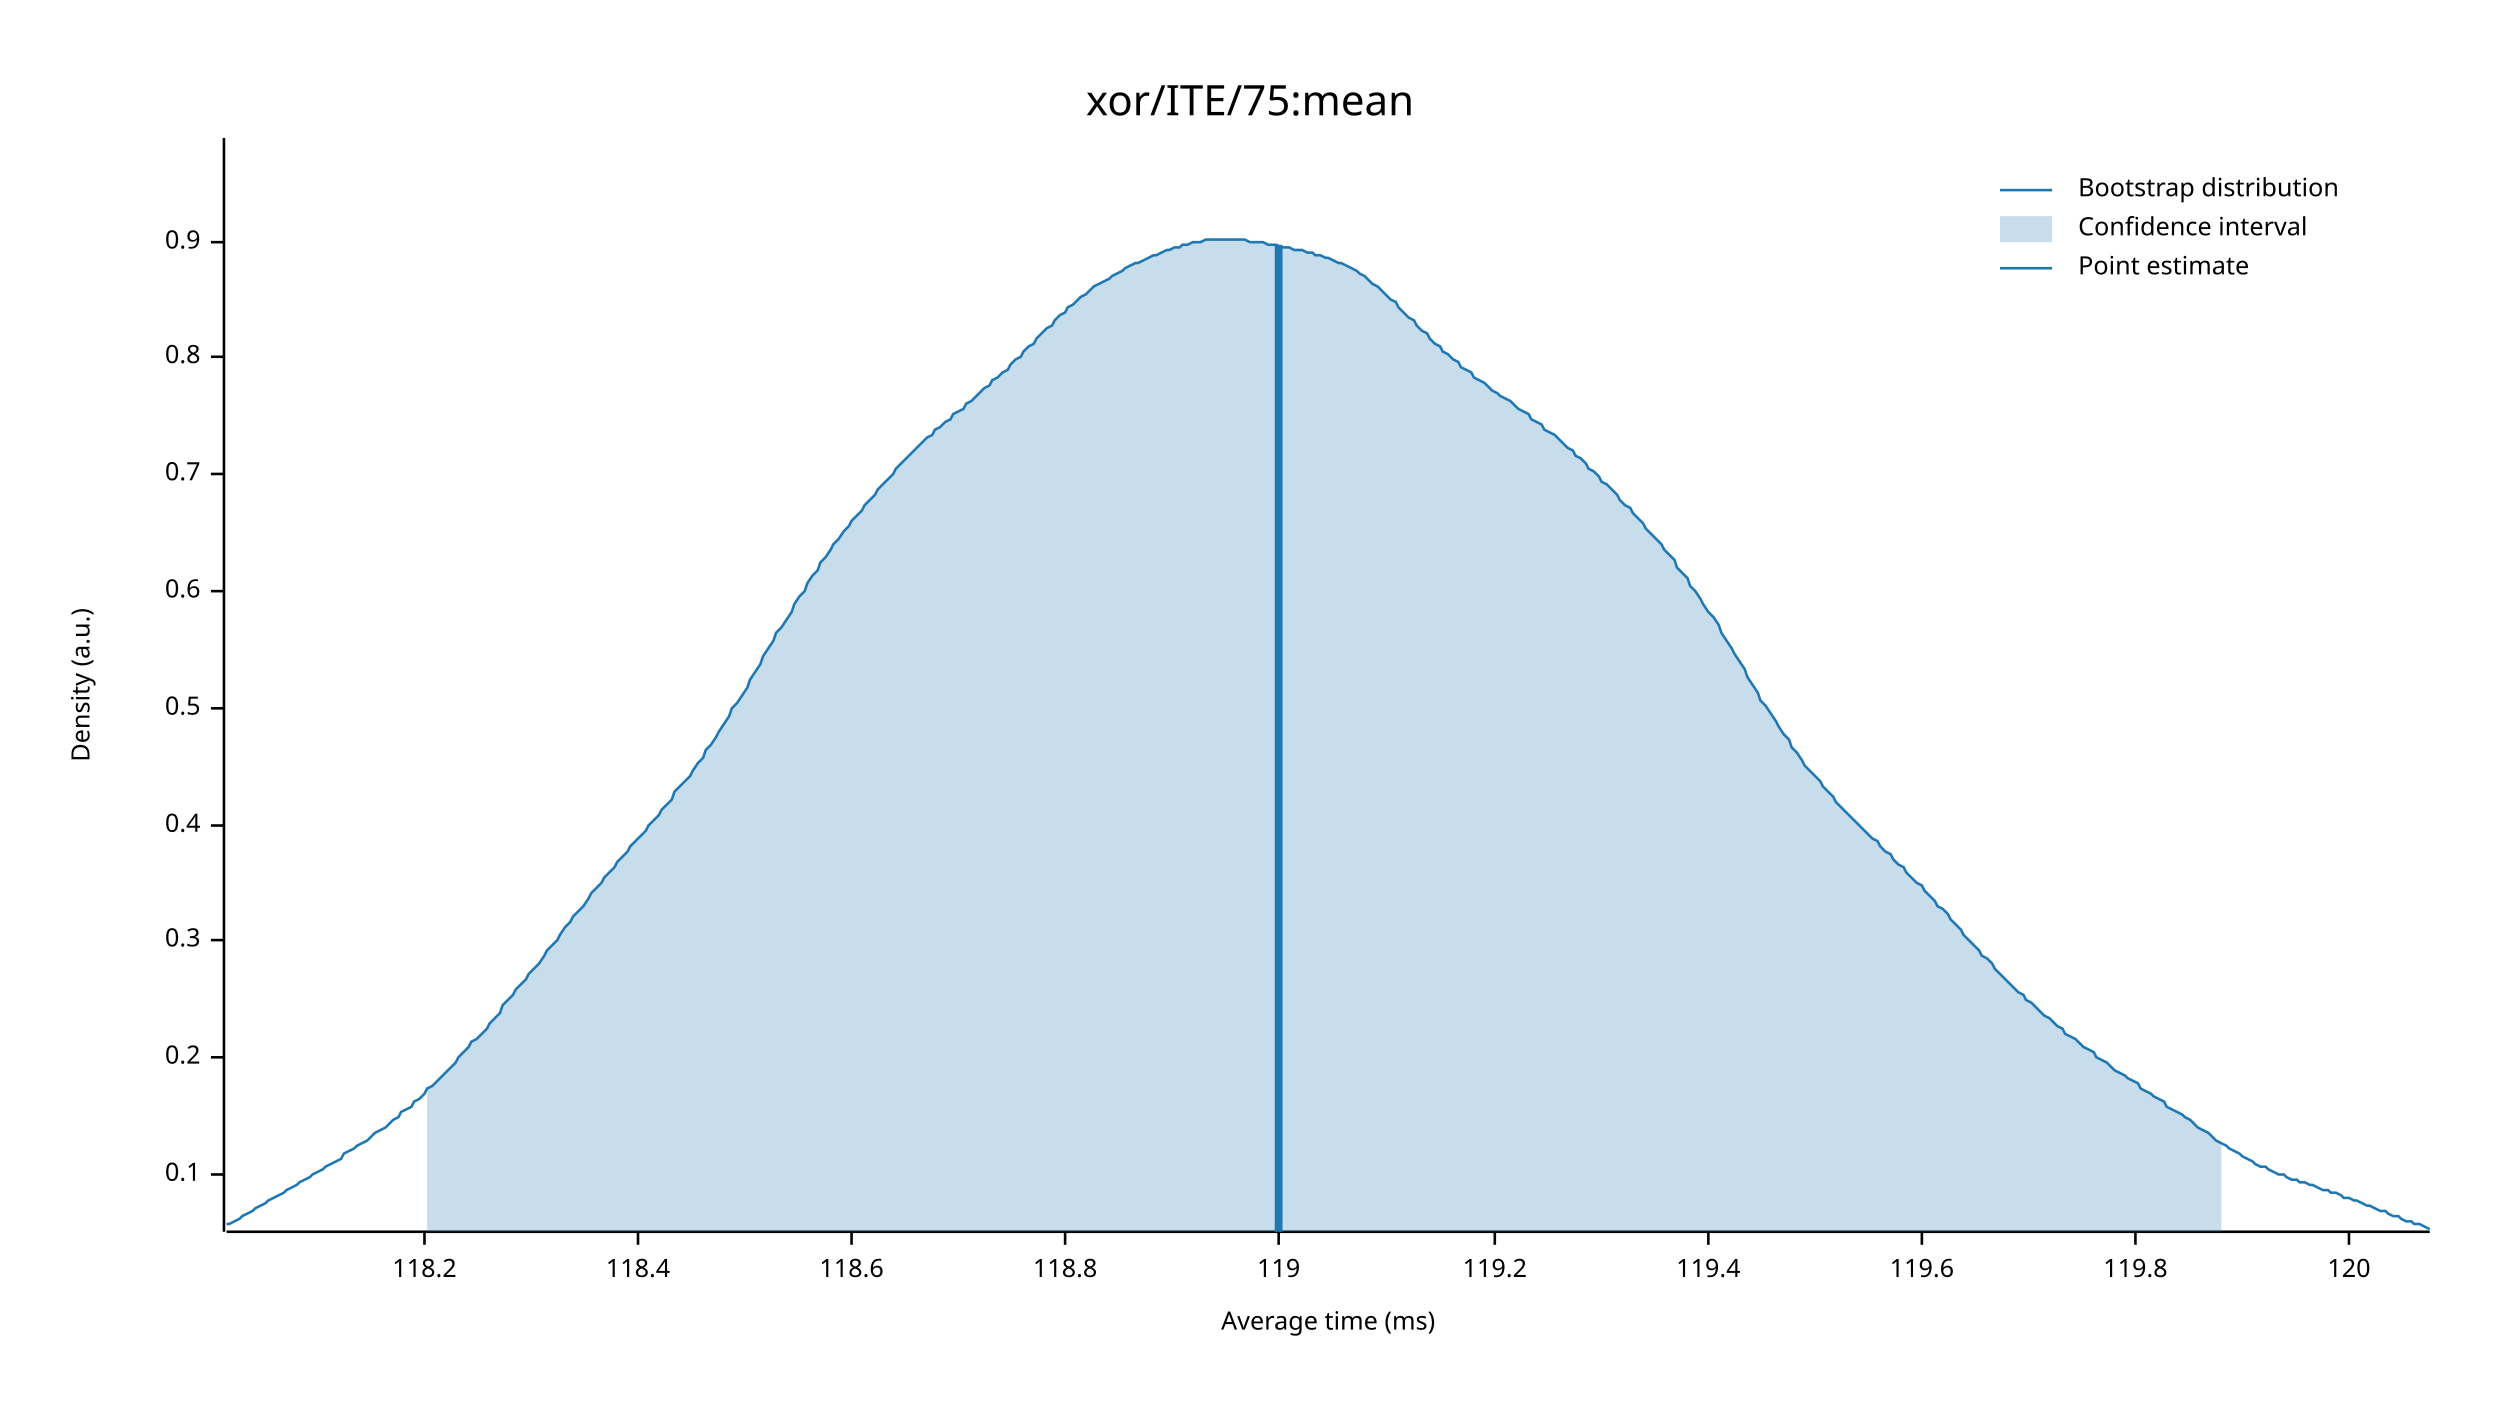
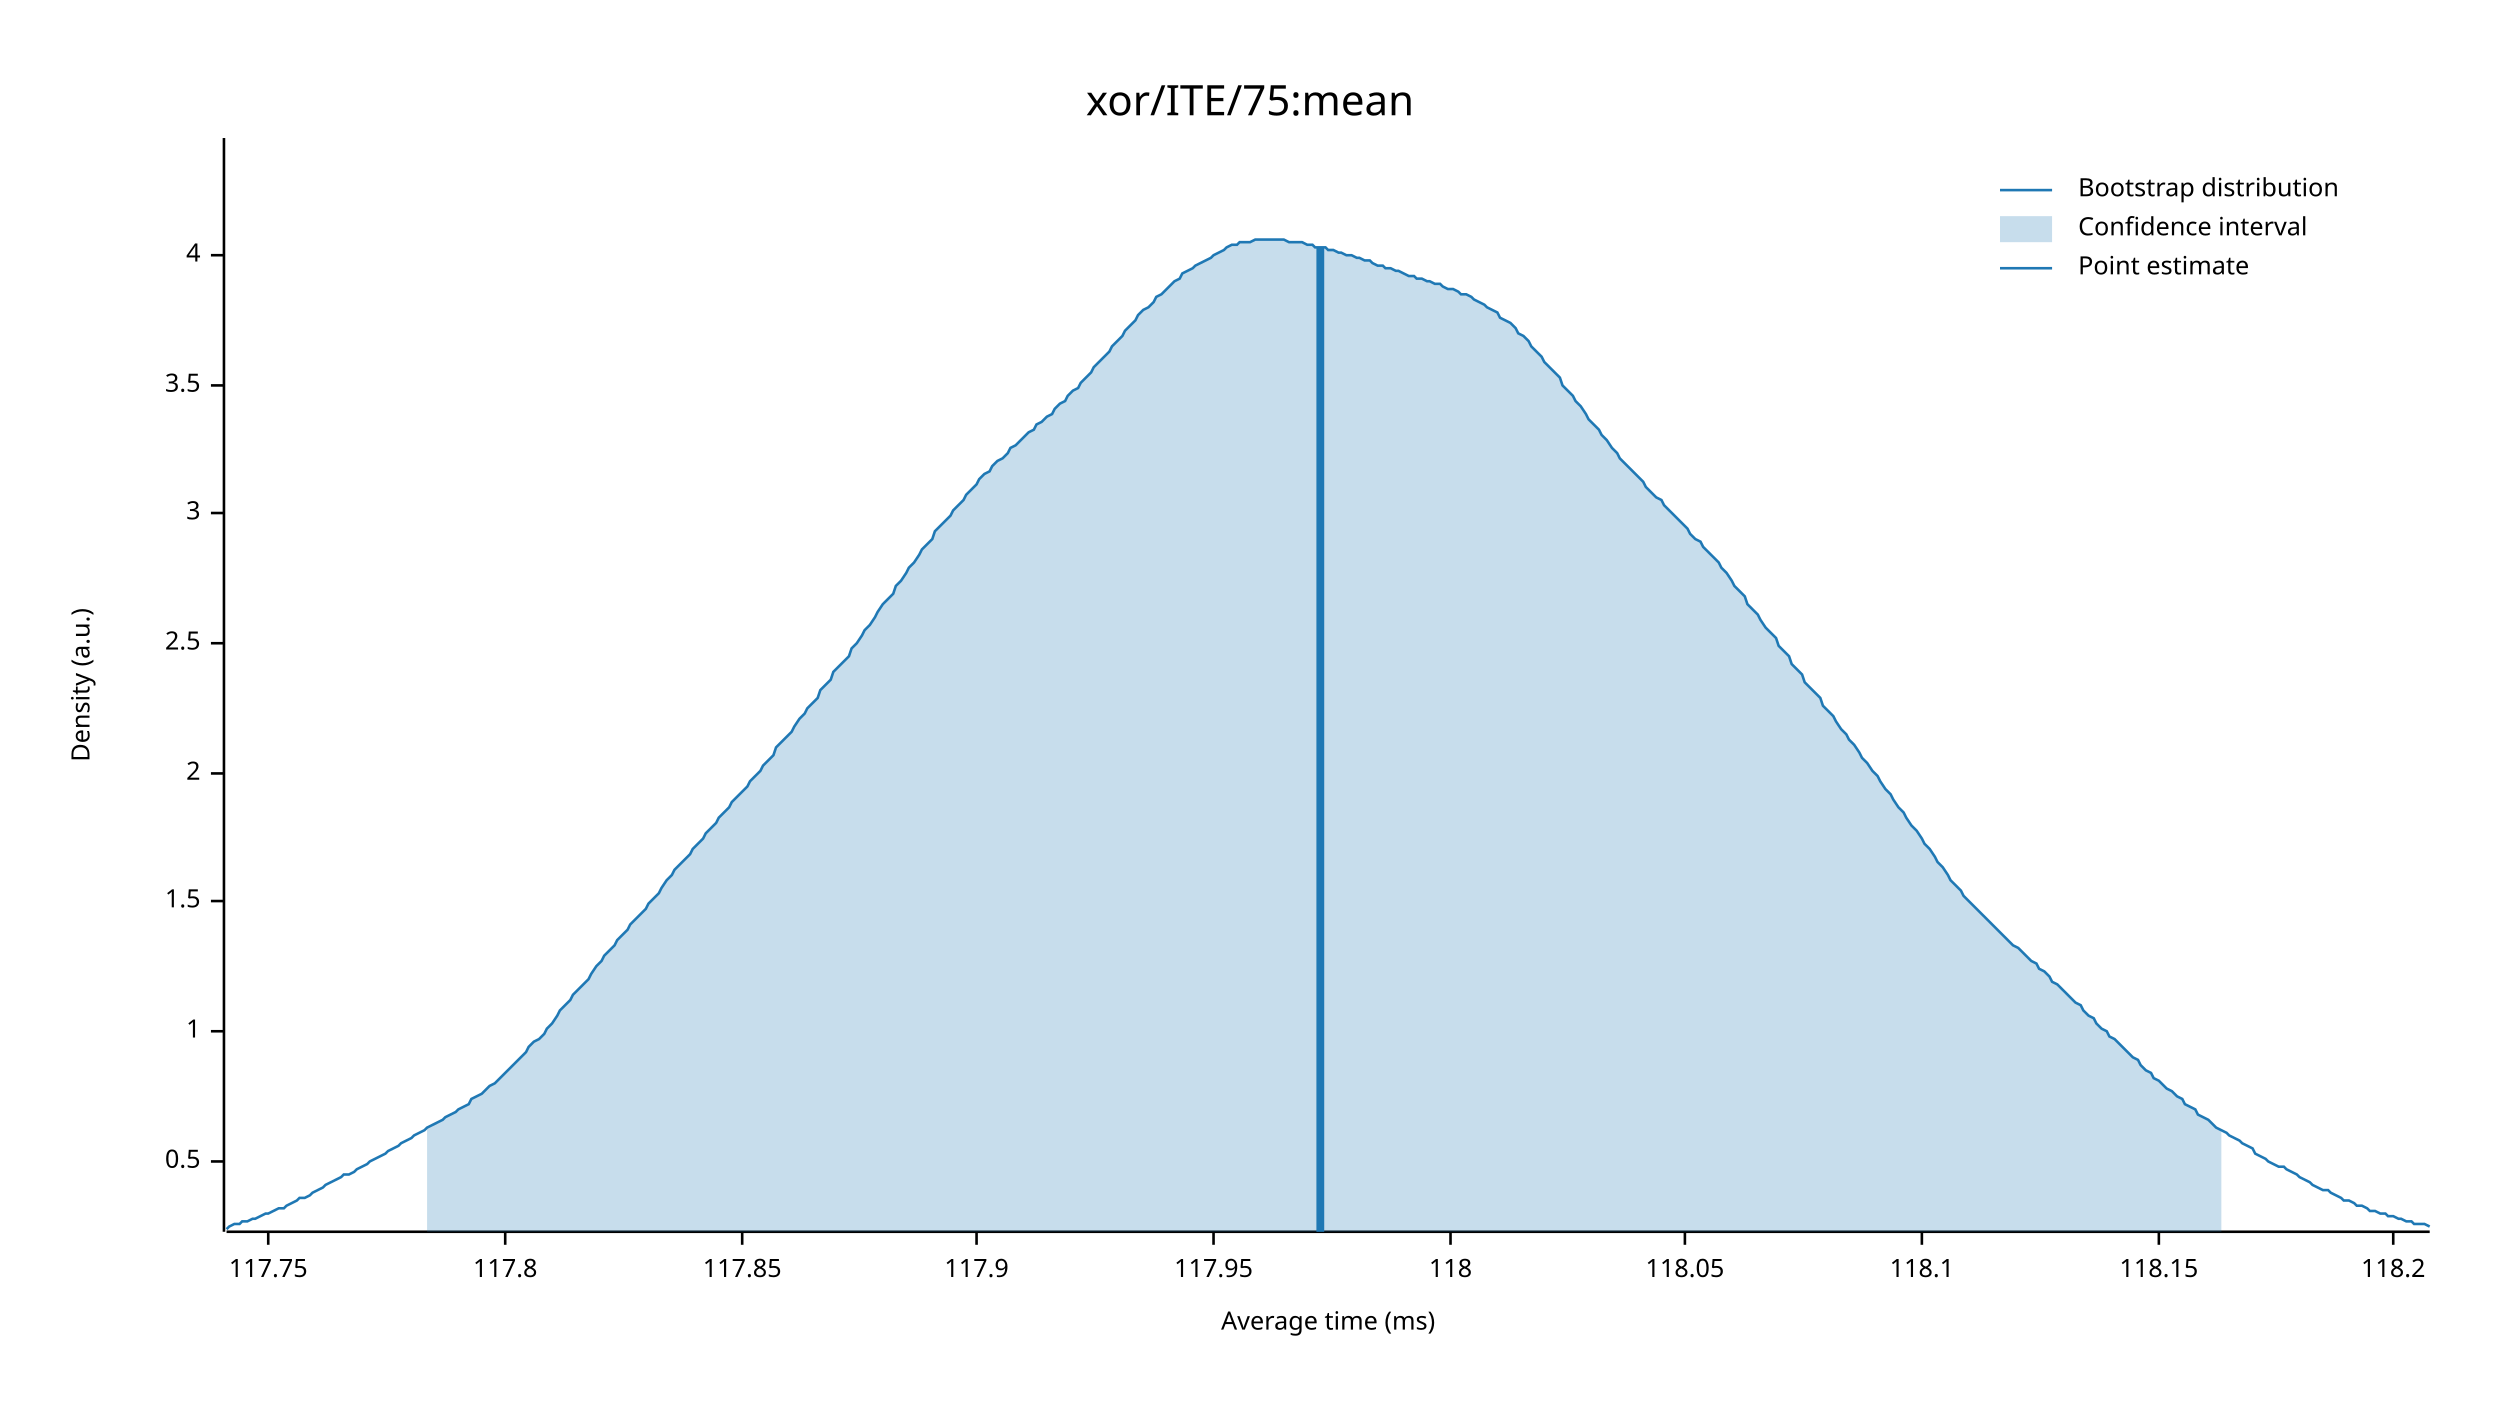
<svg xmlns="http://www.w3.org/2000/svg" width="960" height="540" viewBox="0 0 960 540">
  <text x="480" y="32" dy="0.76em" text-anchor="middle" font-family="sans-serif" font-size="16.129" opacity="1" fill="#000000">
xor/ITE/75:mean
</text>
  <text x="27" y="263" dy="0.76em" text-anchor="middle" font-family="sans-serif" font-size="9.677" opacity="1" fill="#000000" transform="rotate(270, 27, 263)">
Density (a.u.)
</text>
  <text x="510" y="513" dy="-0.5ex" text-anchor="middle" font-family="sans-serif" font-size="9.677" opacity="1" fill="#000000">
Average time (ms)
</text>
  <polyline fill="none" opacity="1" stroke="#000000" stroke-width="1" points="86,53 86,473 " />
-   <text x="77" y="451" dy="0.5ex" text-anchor="end" font-family="sans-serif" font-size="9.677" opacity="1" fill="#000000">
- 0.1
- </text>
-   <polyline fill="none" opacity="1" stroke="#000000" stroke-width="1" points="81,451 86,451 " />
-   <text x="77" y="406" dy="0.5ex" text-anchor="end" font-family="sans-serif" font-size="9.677" opacity="1" fill="#000000">
- 0.2
- </text>
-   <polyline fill="none" opacity="1" stroke="#000000" stroke-width="1" points="81,406 86,406 " />
-   <text x="77" y="361" dy="0.5ex" text-anchor="end" font-family="sans-serif" font-size="9.677" opacity="1" fill="#000000">
- 0.3
- </text>
-   <polyline fill="none" opacity="1" stroke="#000000" stroke-width="1" points="81,361 86,361 " />
-   <text x="77" y="317" dy="0.5ex" text-anchor="end" font-family="sans-serif" font-size="9.677" opacity="1" fill="#000000">
- 0.4
- </text>
-   <polyline fill="none" opacity="1" stroke="#000000" stroke-width="1" points="81,317 86,317 " />
-   <text x="77" y="272" dy="0.5ex" text-anchor="end" font-family="sans-serif" font-size="9.677" opacity="1" fill="#000000">
+   <text x="77" y="446" dy="0.5ex" text-anchor="end" font-family="sans-serif" font-size="9.677" opacity="1" fill="#000000">
0.5
</text>
-   <polyline fill="none" opacity="1" stroke="#000000" stroke-width="1" points="81,272 86,272 " />
-   <text x="77" y="227" dy="0.5ex" text-anchor="end" font-family="sans-serif" font-size="9.677" opacity="1" fill="#000000">
- 0.6
+   <polyline fill="none" opacity="1" stroke="#000000" stroke-width="1" points="81,446 86,446 " />
+   <text x="77" y="396" dy="0.5ex" text-anchor="end" font-family="sans-serif" font-size="9.677" opacity="1" fill="#000000">
+ 1
</text>
-   <polyline fill="none" opacity="1" stroke="#000000" stroke-width="1" points="81,227 86,227 " />
-   <text x="77" y="182" dy="0.5ex" text-anchor="end" font-family="sans-serif" font-size="9.677" opacity="1" fill="#000000">
- 0.7
+   <polyline fill="none" opacity="1" stroke="#000000" stroke-width="1" points="81,396 86,396 " />
+   <text x="77" y="346" dy="0.5ex" text-anchor="end" font-family="sans-serif" font-size="9.677" opacity="1" fill="#000000">
+ 1.5
</text>
-   <polyline fill="none" opacity="1" stroke="#000000" stroke-width="1" points="81,182 86,182 " />
-   <text x="77" y="137" dy="0.5ex" text-anchor="end" font-family="sans-serif" font-size="9.677" opacity="1" fill="#000000">
- 0.8
+   <polyline fill="none" opacity="1" stroke="#000000" stroke-width="1" points="81,346 86,346 " />
+   <text x="77" y="297" dy="0.5ex" text-anchor="end" font-family="sans-serif" font-size="9.677" opacity="1" fill="#000000">
+ 2
</text>
-   <polyline fill="none" opacity="1" stroke="#000000" stroke-width="1" points="81,137 86,137 " />
-   <text x="77" y="93" dy="0.5ex" text-anchor="end" font-family="sans-serif" font-size="9.677" opacity="1" fill="#000000">
- 0.9
+   <polyline fill="none" opacity="1" stroke="#000000" stroke-width="1" points="81,297 86,297 " />
+   <text x="77" y="247" dy="0.5ex" text-anchor="end" font-family="sans-serif" font-size="9.677" opacity="1" fill="#000000">
+ 2.5
</text>
-   <polyline fill="none" opacity="1" stroke="#000000" stroke-width="1" points="81,93 86,93 " />
+   <polyline fill="none" opacity="1" stroke="#000000" stroke-width="1" points="81,247 86,247 " />
+   <text x="77" y="197" dy="0.5ex" text-anchor="end" font-family="sans-serif" font-size="9.677" opacity="1" fill="#000000">
+ 3
+ </text>
+   <polyline fill="none" opacity="1" stroke="#000000" stroke-width="1" points="81,197 86,197 " />
+   <text x="77" y="148" dy="0.5ex" text-anchor="end" font-family="sans-serif" font-size="9.677" opacity="1" fill="#000000">
+ 3.5
+ </text>
+   <polyline fill="none" opacity="1" stroke="#000000" stroke-width="1" points="81,148 86,148 " />
+   <text x="77" y="98" dy="0.5ex" text-anchor="end" font-family="sans-serif" font-size="9.677" opacity="1" fill="#000000">
+ 4
+ </text>
+   <polyline fill="none" opacity="1" stroke="#000000" stroke-width="1" points="81,98 86,98 " />
  <polyline fill="none" opacity="1" stroke="#000000" stroke-width="1" points="87,473 933,473 " />
-   <text x="163" y="483" dy="0.76em" text-anchor="middle" font-family="sans-serif" font-size="9.677" opacity="1" fill="#000000">
+   <text x="103" y="483" dy="0.76em" text-anchor="middle" font-family="sans-serif" font-size="9.677" opacity="1" fill="#000000">
+ 117.75
+ </text>
+   <polyline fill="none" opacity="1" stroke="#000000" stroke-width="1" points="103,473 103,478 " />
+   <text x="194" y="483" dy="0.76em" text-anchor="middle" font-family="sans-serif" font-size="9.677" opacity="1" fill="#000000">
+ 117.8
+ </text>
+   <polyline fill="none" opacity="1" stroke="#000000" stroke-width="1" points="194,473 194,478 " />
+   <text x="285" y="483" dy="0.76em" text-anchor="middle" font-family="sans-serif" font-size="9.677" opacity="1" fill="#000000">
+ 117.85
+ </text>
+   <polyline fill="none" opacity="1" stroke="#000000" stroke-width="1" points="285,473 285,478 " />
+   <text x="375" y="483" dy="0.76em" text-anchor="middle" font-family="sans-serif" font-size="9.677" opacity="1" fill="#000000">
+ 117.9
+ </text>
+   <polyline fill="none" opacity="1" stroke="#000000" stroke-width="1" points="375,473 375,478 " />
+   <text x="466" y="483" dy="0.76em" text-anchor="middle" font-family="sans-serif" font-size="9.677" opacity="1" fill="#000000">
+ 117.95
+ </text>
+   <polyline fill="none" opacity="1" stroke="#000000" stroke-width="1" points="466,473 466,478 " />
+   <text x="557" y="483" dy="0.76em" text-anchor="middle" font-family="sans-serif" font-size="9.677" opacity="1" fill="#000000">
+ 118
+ </text>
+   <polyline fill="none" opacity="1" stroke="#000000" stroke-width="1" points="557,473 557,478 " />
+   <text x="647" y="483" dy="0.76em" text-anchor="middle" font-family="sans-serif" font-size="9.677" opacity="1" fill="#000000">
+ 118.05
+ </text>
+   <polyline fill="none" opacity="1" stroke="#000000" stroke-width="1" points="647,473 647,478 " />
+   <text x="738" y="483" dy="0.76em" text-anchor="middle" font-family="sans-serif" font-size="9.677" opacity="1" fill="#000000">
+ 118.1
+ </text>
+   <polyline fill="none" opacity="1" stroke="#000000" stroke-width="1" points="738,473 738,478 " />
+   <text x="829" y="483" dy="0.76em" text-anchor="middle" font-family="sans-serif" font-size="9.677" opacity="1" fill="#000000">
+ 118.15
+ </text>
+   <polyline fill="none" opacity="1" stroke="#000000" stroke-width="1" points="829,473 829,478 " />
+   <text x="919" y="483" dy="0.76em" text-anchor="middle" font-family="sans-serif" font-size="9.677" opacity="1" fill="#000000">
118.2
</text>
-   <polyline fill="none" opacity="1" stroke="#000000" stroke-width="1" points="163,473 163,478 " />
-   <text x="245" y="483" dy="0.76em" text-anchor="middle" font-family="sans-serif" font-size="9.677" opacity="1" fill="#000000">
- 118.4
- </text>
-   <polyline fill="none" opacity="1" stroke="#000000" stroke-width="1" points="245,473 245,478 " />
-   <text x="327" y="483" dy="0.76em" text-anchor="middle" font-family="sans-serif" font-size="9.677" opacity="1" fill="#000000">
- 118.6
- </text>
-   <polyline fill="none" opacity="1" stroke="#000000" stroke-width="1" points="327,473 327,478 " />
-   <text x="409" y="483" dy="0.76em" text-anchor="middle" font-family="sans-serif" font-size="9.677" opacity="1" fill="#000000">
- 118.8
- </text>
-   <polyline fill="none" opacity="1" stroke="#000000" stroke-width="1" points="409,473 409,478 " />
-   <text x="491" y="483" dy="0.76em" text-anchor="middle" font-family="sans-serif" font-size="9.677" opacity="1" fill="#000000">
- 119
- </text>
-   <polyline fill="none" opacity="1" stroke="#000000" stroke-width="1" points="491,473 491,478 " />
-   <text x="574" y="483" dy="0.76em" text-anchor="middle" font-family="sans-serif" font-size="9.677" opacity="1" fill="#000000">
- 119.2
- </text>
-   <polyline fill="none" opacity="1" stroke="#000000" stroke-width="1" points="574,473 574,478 " />
-   <text x="656" y="483" dy="0.76em" text-anchor="middle" font-family="sans-serif" font-size="9.677" opacity="1" fill="#000000">
- 119.4
- </text>
-   <polyline fill="none" opacity="1" stroke="#000000" stroke-width="1" points="656,473 656,478 " />
-   <text x="738" y="483" dy="0.76em" text-anchor="middle" font-family="sans-serif" font-size="9.677" opacity="1" fill="#000000">
- 119.6
- </text>
-   <polyline fill="none" opacity="1" stroke="#000000" stroke-width="1" points="738,473 738,478 " />
-   <text x="820" y="483" dy="0.76em" text-anchor="middle" font-family="sans-serif" font-size="9.677" opacity="1" fill="#000000">
- 119.8
- </text>
-   <polyline fill="none" opacity="1" stroke="#000000" stroke-width="1" points="820,473 820,478 " />
-   <text x="902" y="483" dy="0.76em" text-anchor="middle" font-family="sans-serif" font-size="9.677" opacity="1" fill="#000000">
- 120
- </text>
-   <polyline fill="none" opacity="1" stroke="#000000" stroke-width="1" points="902,473 902,478 " />
-   <polyline fill="none" opacity="1" stroke="#1F78B4" stroke-width="1" points="87,470 88,470 90,469 92,468 93,467 95,466 97,465 98,464 100,463 102,462 103,461 105,460 107,459 109,458 110,457 112,456 114,455 115,454 117,453 119,452 120,451 122,450 124,449 125,448 127,447 129,446 131,445 132,443 134,442 136,441 137,440 139,439 141,438 142,437 144,435 146,434 148,433 149,432 151,430 153,429 154,427 156,426 158,425 159,423 161,422 163,420 164,418 166,417 168,415 170,413 171,412 173,410 175,408 176,406 178,404 180,402 181,400 183,399 185,397 187,395 188,393 190,391 192,389 193,386 195,384 197,382 198,380 200,378 202,376 203,374 205,372 207,370 209,367 210,365 212,363 214,361 215,359 217,356 219,354 220,352 222,350 224,348 226,345 227,343 229,341 231,339 232,337 234,335 236,333 237,331 239,329 241,327 242,325 244,323 246,321 248,319 249,317 251,315 253,313 254,311 256,309 258,307 259,304 261,302 263,300 265,298 266,296 268,293 270,291 271,288 273,286 275,283 276,281 278,278 280,275 281,272 283,270 285,267 287,264 288,261 290,258 292,255 293,252 295,249 297,246 298,243 300,241 302,238 304,235 305,232 307,229 309,227 310,224 312,221 314,219 315,216 317,214 319,211 320,209 322,207 324,204 326,202 327,200 329,198 331,196 332,194 334,192 336,190 337,188 339,186 341,184 343,182 344,180 346,178 348,176 349,175 351,173 353,171 354,170 356,168 358,167 359,165 361,164 363,162 365,161 366,159 368,158 370,157 371,155 373,154 375,152 376,151 378,149 380,148 381,146 383,145 385,143 387,142 388,140 390,138 392,137 393,135 395,133 397,132 398,130 400,128 402,126 404,125 405,123 407,121 409,120 410,118 412,117 414,115 415,114 417,113 419,111 420,110 422,109 424,108 426,107 427,106 429,105 431,104 432,103 434,102 436,101 437,101 439,100 441,99 443,98 444,98 446,97 448,96 449,96 451,95 453,95 454,94 456,94 458,93 459,93 461,93 463,92 465,92 466,92 468,92 470,92 471,92 473,92 475,92 476,92 478,92 480,93 482,93 483,93 485,93 487,94 488,94 490,94 492,95 493,95 495,95 497,96 498,96 500,96 502,97 504,97 505,98 507,98 509,99 510,99 512,100 514,101 515,101 517,102 519,103 521,104 522,105 524,106 526,108 527,109 529,110 531,112 532,113 534,115 536,116 537,118 539,120 541,122 543,123 544,125 546,127 548,128 549,130 551,132 553,133 554,135 556,136 558,138 560,139 561,141 563,142 565,143 566,145 568,146 570,147 571,148 573,150 575,151 576,152 578,153 580,154 582,156 583,157 585,158 587,159 588,161 590,162 592,163 593,165 595,166 597,167 599,169 600,170 602,172 604,173 605,175 607,176 609,178 610,180 612,181 614,183 615,185 617,186 619,188 621,190 622,192 624,194 626,195 627,197 629,199 631,201 632,203 634,205 636,207 638,209 639,211 641,213 643,215 644,218 646,220 648,222 649,225 651,227 653,230 654,232 656,235 658,237 660,240 661,243 663,246 665,249 666,251 668,254 670,257 671,260 673,263 675,266 676,269 678,271 680,274 682,277 683,279 685,282 687,284 688,287 690,289 692,292 693,294 695,296 697,298 699,300 700,302 702,304 704,306 705,308 707,310 709,312 710,313 712,315 714,317 715,318 717,320 719,322 721,323 722,325 724,327 726,328 727,330 729,332 731,333 732,335 734,337 736,339 738,340 739,342 741,344 743,346 744,348 746,349 748,351 749,353 751,355 753,357 754,359 756,361 758,363 760,365 761,367 763,368 765,370 766,372 768,374 770,376 771,377 773,379 775,381 777,382 778,384 780,385 782,387 783,388 785,390 787,391 788,392 790,394 792,395 793,397 795,398 797,399 799,401 800,402 802,403 804,404 805,406 807,407 809,408 810,409 812,411 814,412 816,413 817,414 819,415 821,416 822,418 824,419 826,420 827,421 829,422 831,423 832,425 834,426 836,427 838,428 839,429 841,430 843,432 844,433 846,434 848,435 849,436 851,438 853,439 855,440 856,441 858,442 860,443 861,444 863,445 865,446 866,447 868,448 870,448 871,449 873,450 875,451 877,451 878,452 880,453 882,453 883,454 885,454 887,455 888,455 890,456 892,457 894,457 895,458 897,458 899,459 900,460 902,460 904,461 905,461 907,462 909,463 910,463 912,464 914,465 916,465 917,466 919,467 921,467 922,468 924,469 926,469 927,470 929,470 931,471 933,472 " />
-   <polygon opacity="0.25" fill="#1F78B4" points="164,418 166,417 168,415 170,413 171,412 173,410 175,408 176,406 178,404 180,402 181,400 183,399 185,397 187,395 188,393 190,391 192,389 193,386 195,384 197,382 198,380 200,378 202,376 203,374 205,372 207,370 209,367 210,365 212,363 214,361 215,359 217,356 219,354 220,352 222,350 224,348 226,345 227,343 229,341 231,339 232,337 234,335 236,333 237,331 239,329 241,327 242,325 244,323 246,321 248,319 249,317 251,315 253,313 254,311 256,309 258,307 259,304 261,302 263,300 265,298 266,296 268,293 270,291 271,288 273,286 275,283 276,281 278,278 280,275 281,272 283,270 285,267 287,264 288,261 290,258 292,255 293,252 295,249 297,246 298,243 300,241 302,238 304,235 305,232 307,229 309,227 310,224 312,221 314,219 315,216 317,214 319,211 320,209 322,207 324,204 326,202 327,200 329,198 331,196 332,194 334,192 336,190 337,188 339,186 341,184 343,182 344,180 346,178 348,176 349,175 351,173 353,171 354,170 356,168 358,167 359,165 361,164 363,162 365,161 366,159 368,158 370,157 371,155 373,154 375,152 376,151 378,149 380,148 381,146 383,145 385,143 387,142 388,140 390,138 392,137 393,135 395,133 397,132 398,130 400,128 402,126 404,125 405,123 407,121 409,120 410,118 412,117 414,115 415,114 417,113 419,111 420,110 422,109 424,108 426,107 427,106 429,105 431,104 432,103 434,102 436,101 437,101 439,100 441,99 443,98 444,98 446,97 448,96 449,96 451,95 453,95 454,94 456,94 458,93 459,93 461,93 463,92 465,92 466,92 468,92 470,92 471,92 473,92 475,92 476,92 478,92 480,93 482,93 483,93 485,93 487,94 488,94 490,94 492,95 493,95 495,95 497,96 498,96 500,96 502,97 504,97 505,98 507,98 509,99 510,99 512,100 514,101 515,101 517,102 519,103 521,104 522,105 524,106 526,108 527,109 529,110 531,112 532,113 534,115 536,116 537,118 539,120 541,122 543,123 544,125 546,127 548,128 549,130 551,132 553,133 554,135 556,136 558,138 560,139 561,141 563,142 565,143 566,145 568,146 570,147 571,148 573,150 575,151 576,152 578,153 580,154 582,156 583,157 585,158 587,159 588,161 590,162 592,163 593,165 595,166 597,167 599,169 600,170 602,172 604,173 605,175 607,176 609,178 610,180 612,181 614,183 615,185 617,186 619,188 621,190 622,192 624,194 626,195 627,197 629,199 631,201 632,203 634,205 636,207 638,209 639,211 641,213 643,215 644,218 646,220 648,222 649,225 651,227 653,230 654,232 656,235 658,237 660,240 661,243 663,246 665,249 666,251 668,254 670,257 671,260 673,263 675,266 676,269 678,271 680,274 682,277 683,279 685,282 687,284 688,287 690,289 692,292 693,294 695,296 697,298 699,300 700,302 702,304 704,306 705,308 707,310 709,312 710,313 712,315 714,317 715,318 717,320 719,322 721,323 722,325 724,327 726,328 727,330 729,332 731,333 732,335 734,337 736,339 738,340 739,342 741,344 743,346 744,348 746,349 748,351 749,353 751,355 753,357 754,359 756,361 758,363 760,365 761,367 763,368 765,370 766,372 768,374 770,376 771,377 773,379 775,381 777,382 778,384 780,385 782,387 783,388 785,390 787,391 788,392 790,394 792,395 793,397 795,398 797,399 799,401 800,402 802,403 804,404 805,406 807,407 809,408 810,409 812,411 814,412 816,413 817,414 819,415 821,416 822,418 824,419 826,420 827,421 829,422 831,423 832,425 834,426 836,427 838,428 839,429 841,430 843,432 844,433 846,434 848,435 849,436 851,438 853,439 853,473 164,473 " />
-   <polyline fill="none" opacity="1" stroke="#1F78B4" stroke-width="3" points="491,473 491,94 " />
+   <polyline fill="none" opacity="1" stroke="#000000" stroke-width="1" points="919,473 919,478 " />
+   <polyline fill="none" opacity="1" stroke="#1F78B4" stroke-width="1" points="87,472 88,471 90,470 92,470 93,469 95,469 97,468 98,468 100,467 102,466 103,466 105,465 107,464 109,464 110,463 112,462 114,461 115,460 117,460 119,459 120,458 122,457 124,456 125,455 127,454 129,453 131,452 132,451 134,451 136,450 137,449 139,448 141,447 142,446 144,445 146,444 148,443 149,442 151,441 153,440 154,439 156,438 158,437 159,436 161,435 163,434 164,433 166,432 168,431 170,430 171,429 173,428 175,427 176,426 178,425 180,424 181,422 183,421 185,420 187,418 188,417 190,416 192,414 193,413 195,411 197,409 198,408 200,406 202,404 203,402 205,400 207,399 209,397 210,395 212,393 214,390 215,388 217,386 219,384 220,382 222,380 224,378 226,376 227,374 229,371 231,369 232,367 234,365 236,363 237,361 239,359 241,357 242,355 244,353 246,351 248,349 249,347 251,345 253,343 254,341 256,338 258,336 259,334 261,332 263,330 265,328 266,326 268,324 270,322 271,320 273,318 275,316 276,314 278,312 280,310 281,308 283,306 285,304 287,302 288,300 290,298 292,296 293,294 295,292 297,290 298,287 300,285 302,283 304,281 305,279 307,276 309,274 310,272 312,270 314,268 315,265 317,263 319,261 320,258 322,256 324,254 326,252 327,249 329,247 331,244 332,242 334,240 336,237 337,235 339,232 341,230 343,228 344,225 346,223 348,220 349,218 351,216 353,213 354,211 356,209 358,207 359,204 361,202 363,200 365,198 366,196 368,194 370,192 371,190 373,188 375,186 376,184 378,182 380,181 381,179 383,177 385,176 387,174 388,172 390,171 392,169 393,168 395,166 397,165 398,163 400,162 402,160 404,159 405,157 407,155 409,154 410,152 412,150 414,149 415,147 417,145 419,143 420,141 422,139 424,137 426,135 427,133 429,131 431,129 432,127 434,125 436,123 437,121 439,119 441,118 443,116 444,114 446,113 448,111 449,110 451,108 453,107 454,105 456,104 458,103 459,102 461,101 463,100 465,99 466,98 468,97 470,96 471,95 473,94 475,94 476,93 478,93 480,93 482,92 483,92 485,92 487,92 488,92 490,92 492,92 493,92 495,93 497,93 498,93 500,93 502,94 504,94 505,95 507,95 509,95 510,96 512,96 514,97 515,97 517,98 519,98 521,99 522,99 524,100 526,100 527,101 529,102 531,102 532,103 534,103 536,104 537,104 539,105 541,106 543,106 544,107 546,107 548,108 549,108 551,109 553,109 554,110 556,111 558,111 560,112 561,113 563,113 565,114 566,115 568,116 570,117 571,118 573,119 575,120 576,122 578,123 580,124 582,126 583,128 585,129 587,131 588,133 590,135 592,137 593,139 595,141 597,143 599,145 600,148 602,150 604,152 605,154 607,156 609,159 610,161 612,163 614,165 615,167 617,169 619,172 621,174 622,176 624,178 626,180 627,181 629,183 631,185 632,187 634,189 636,191 638,192 639,194 641,196 643,198 644,199 646,201 648,203 649,205 651,207 653,208 654,210 656,212 658,214 660,216 661,218 663,220 665,223 666,225 668,227 670,229 671,232 673,234 675,236 676,238 678,241 680,243 682,245 683,248 685,250 687,252 688,255 690,257 692,259 693,262 695,264 697,266 699,268 700,271 702,273 704,275 705,277 707,280 709,282 710,284 712,286 714,289 715,291 717,293 719,296 721,298 722,300 724,303 726,305 727,307 729,310 731,312 732,314 734,317 736,319 738,322 739,324 741,326 743,329 744,331 746,333 748,336 749,338 751,340 753,342 754,344 756,346 758,348 760,350 761,351 763,353 765,355 766,356 768,358 770,360 771,361 773,363 775,364 777,366 778,367 780,369 782,370 783,372 785,373 787,375 788,377 790,378 792,380 793,381 795,383 797,385 799,386 800,388 802,390 804,391 805,393 807,395 809,396 810,398 812,399 814,401 816,403 817,404 819,406 821,407 822,409 824,411 826,412 827,414 829,415 831,417 832,418 834,419 836,421 838,422 839,424 841,425 843,426 844,428 846,429 848,430 849,431 851,433 853,434 855,435 856,436 858,437 860,438 861,439 863,440 865,441 866,443 868,444 870,445 871,446 873,447 875,448 877,448 878,449 880,450 882,451 883,452 885,453 887,454 888,455 890,456 892,457 894,457 895,458 897,459 899,460 900,461 902,461 904,462 905,463 907,463 909,464 910,465 912,465 914,466 916,466 917,467 919,467 921,468 922,468 924,469 926,469 927,470 929,470 931,470 933,471 " />
+   <polygon opacity="0.25" fill="#1F78B4" points="164,433 166,432 168,431 170,430 171,429 173,428 175,427 176,426 178,425 180,424 181,422 183,421 185,420 187,418 188,417 190,416 192,414 193,413 195,411 197,409 198,408 200,406 202,404 203,402 205,400 207,399 209,397 210,395 212,393 214,390 215,388 217,386 219,384 220,382 222,380 224,378 226,376 227,374 229,371 231,369 232,367 234,365 236,363 237,361 239,359 241,357 242,355 244,353 246,351 248,349 249,347 251,345 253,343 254,341 256,338 258,336 259,334 261,332 263,330 265,328 266,326 268,324 270,322 271,320 273,318 275,316 276,314 278,312 280,310 281,308 283,306 285,304 287,302 288,300 290,298 292,296 293,294 295,292 297,290 298,287 300,285 302,283 304,281 305,279 307,276 309,274 310,272 312,270 314,268 315,265 317,263 319,261 320,258 322,256 324,254 326,252 327,249 329,247 331,244 332,242 334,240 336,237 337,235 339,232 341,230 343,228 344,225 346,223 348,220 349,218 351,216 353,213 354,211 356,209 358,207 359,204 361,202 363,200 365,198 366,196 368,194 370,192 371,190 373,188 375,186 376,184 378,182 380,181 381,179 383,177 385,176 387,174 388,172 390,171 392,169 393,168 395,166 397,165 398,163 400,162 402,160 404,159 405,157 407,155 409,154 410,152 412,150 414,149 415,147 417,145 419,143 420,141 422,139 424,137 426,135 427,133 429,131 431,129 432,127 434,125 436,123 437,121 439,119 441,118 443,116 444,114 446,113 448,111 449,110 451,108 453,107 454,105 456,104 458,103 459,102 461,101 463,100 465,99 466,98 468,97 470,96 471,95 473,94 475,94 476,93 478,93 480,93 482,92 483,92 485,92 487,92 488,92 490,92 492,92 493,92 495,93 497,93 498,93 500,93 502,94 504,94 505,95 507,95 509,95 510,96 512,96 514,97 515,97 517,98 519,98 521,99 522,99 524,100 526,100 527,101 529,102 531,102 532,103 534,103 536,104 537,104 539,105 541,106 543,106 544,107 546,107 548,108 549,108 551,109 553,109 554,110 556,111 558,111 560,112 561,113 563,113 565,114 566,115 568,116 570,117 571,118 573,119 575,120 576,122 578,123 580,124 582,126 583,128 585,129 587,131 588,133 590,135 592,137 593,139 595,141 597,143 599,145 600,148 602,150 604,152 605,154 607,156 609,159 610,161 612,163 614,165 615,167 617,169 619,172 621,174 622,176 624,178 626,180 627,181 629,183 631,185 632,187 634,189 636,191 638,192 639,194 641,196 643,198 644,199 646,201 648,203 649,205 651,207 653,208 654,210 656,212 658,214 660,216 661,218 663,220 665,223 666,225 668,227 670,229 671,232 673,234 675,236 676,238 678,241 680,243 682,245 683,248 685,250 687,252 688,255 690,257 692,259 693,262 695,264 697,266 699,268 700,271 702,273 704,275 705,277 707,280 709,282 710,284 712,286 714,289 715,291 717,293 719,296 721,298 722,300 724,303 726,305 727,307 729,310 731,312 732,314 734,317 736,319 738,322 739,324 741,326 743,329 744,331 746,333 748,336 749,338 751,340 753,342 754,344 756,346 758,348 760,350 761,351 763,353 765,355 766,356 768,358 770,360 771,361 773,363 775,364 777,366 778,367 780,369 782,370 783,372 785,373 787,375 788,377 790,378 792,380 793,381 795,383 797,385 799,386 800,388 802,390 804,391 805,393 807,395 809,396 810,398 812,399 814,401 816,403 817,404 819,406 821,407 822,409 824,411 826,412 827,414 829,415 831,417 832,418 834,419 836,421 838,422 839,424 841,425 843,426 844,428 846,429 848,430 849,431 851,433 853,434 853,473 164,473 " />
+   <polyline fill="none" opacity="1" stroke="#1F78B4" stroke-width="3" points="507,473 507,95 " />
  <text x="798" y="68" dy="0.76em" text-anchor="start" font-family="sans-serif" font-size="9.677" opacity="1" fill="#000000">
Bootstrap distribution
</text>
  <text x="798" y="83" dy="0.76em" text-anchor="start" font-family="sans-serif" font-size="9.677" opacity="1" fill="#000000">
Confidence interval
</text>
  <text x="798" y="98" dy="0.76em" text-anchor="start" font-family="sans-serif" font-size="9.677" opacity="1" fill="#000000">
Point estimate
</text>
  <polyline fill="none" opacity="1" stroke="#1F78B4" stroke-width="1" points="768,73 788,73 " />
  <rect x="768" y="83" width="20" height="10" opacity="0.25" fill="#1F78B4" stroke="none" />
  <polyline fill="none" opacity="1" stroke="#1F78B4" stroke-width="1" points="768,103 788,103 " />
</svg>
